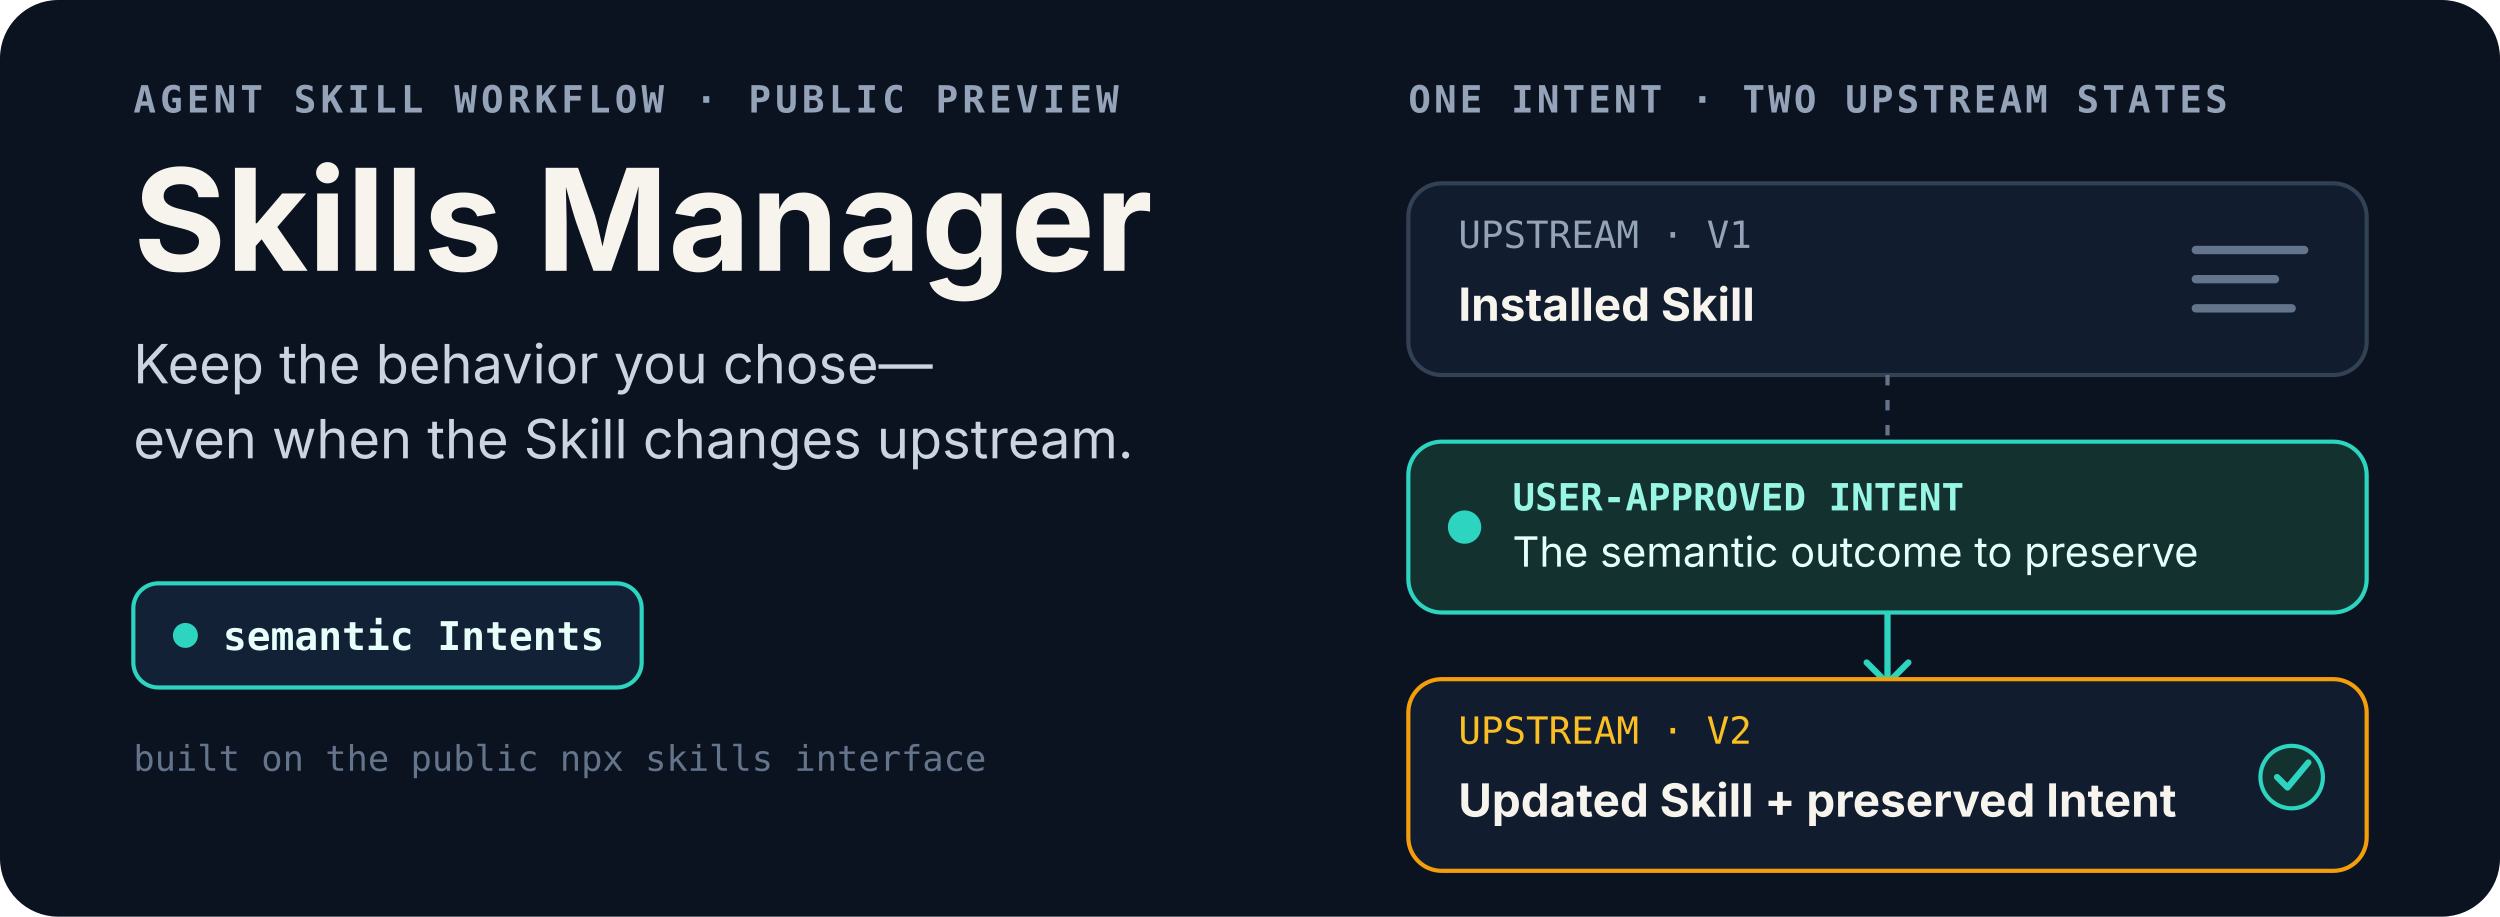
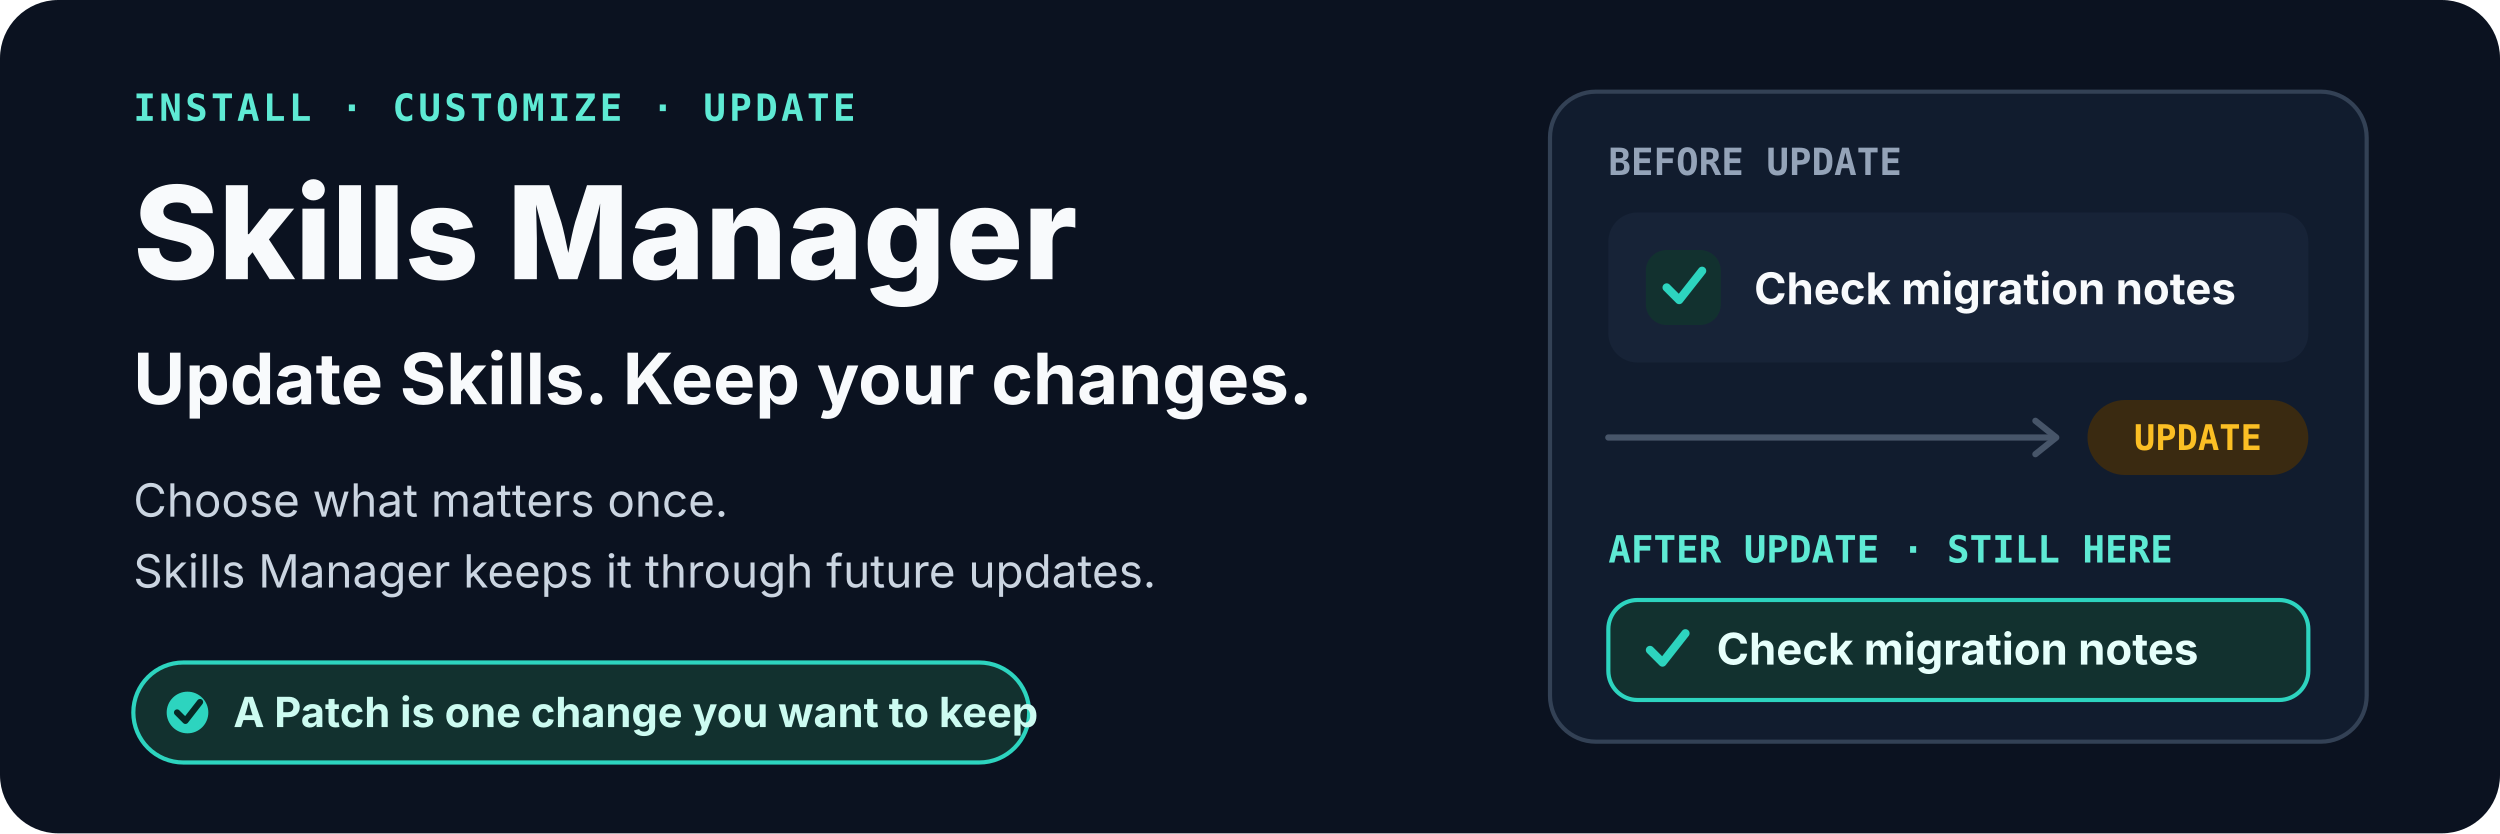
- <svg xmlns="http://www.w3.org/2000/svg" width="1200" height="440" viewBox="0 0 1200 440" role="img" aria-labelledby="title desc">
-   <rect width="1200" height="440" rx="28" fill="#0B1220" />
-   <g transform="translate(64 54)">
-     <text x="0" y="0" fill="#94A3B8" font-family="ui-monospace, SFMono-Regular, Menlo, monospace" font-size="18" font-weight="600" letter-spacing="2">AGENT SKILL WORKFLOW · PUBLIC PREVIEW</text>
-     <text x="0" y="76" fill="#F7F4ED" font-family="-apple-system, BlinkMacSystemFont, Segoe UI, sans-serif" font-size="68" font-weight="750">Skills Manager</text>
-     <text x="0" y="130" fill="#CBD5E1" font-family="-apple-system, BlinkMacSystemFont, Segoe UI, sans-serif" font-size="26">Keep the behavior you chose—</text>
-     <text x="0" y="166" fill="#CBD5E1" font-family="-apple-system, BlinkMacSystemFont, Segoe UI, sans-serif" font-size="26">even when the Skill changes upstream.</text>
-     <g transform="translate(0 226)">
-       <rect width="244" height="50" rx="12" fill="#132136" stroke="#2DD4BF" stroke-width="2" />
-       <circle cx="25" cy="25" r="6" fill="#2DD4BF" />
-       <text x="43" y="32" fill="#E6FFFB" font-family="ui-monospace, SFMono-Regular, Menlo, monospace" font-size="19" font-weight="650">semantic Intents</text>
+ <svg xmlns="http://www.w3.org/2000/svg" width="1200" height="400" viewBox="0 0 1200 400" role="img" aria-labelledby="title desc">
+   <rect width="1200" height="400" rx="28" fill="#0B1220" />
+   <g id="message" transform="translate(64 58)">
+     <text x="0" y="0" fill="#5EEAD4" font-family="ui-monospace, SFMono-Regular, Menlo, monospace" font-size="18" font-weight="700" letter-spacing="1.6">INSTALL · CUSTOMIZE · UPDATE</text>
+     <text x="0" y="76" fill="#F8FAFC" font-family="-apple-system, BlinkMacSystemFont, Segoe UI, sans-serif" font-size="62" font-weight="760">Skills Manager</text>
+     <text x="0" y="136" fill="#F8FAFC" font-family="-apple-system, BlinkMacSystemFont, Segoe UI, sans-serif" font-size="34" font-weight="700">Update Skills. Keep your changes.</text>
+     <text x="0" y="190" fill="#CBD5E1" font-family="-apple-system, BlinkMacSystemFont, Segoe UI, sans-serif" font-size="22">Choose what matters once.</text>
+     <text x="0" y="224" fill="#CBD5E1" font-family="-apple-system, BlinkMacSystemFont, Segoe UI, sans-serif" font-size="22">Skills Manager keeps it through future updates.</text>
+     <g transform="translate(0 260)">
+       <rect width="430" height="48" rx="24" fill="#12312F" stroke="#2DD4BF" stroke-width="2" />
+       <circle cx="26" cy="24" r="10" fill="#2DD4BF" />
+       <path d="M21 24l4 4 7-9" fill="none" stroke="#062925" stroke-width="3" stroke-linecap="round" stroke-linejoin="round" />
+       <text x="48" y="31" fill="#CCFBF1" font-family="-apple-system, BlinkMacSystemFont, Segoe UI, sans-serif" font-size="20" font-weight="650">A Patch is one change you want to keep</text>
    </g>
-     <text x="0" y="316" fill="#64748B" font-family="ui-monospace, SFMono-Regular, Menlo, monospace" font-size="17">built on the public npx skills interface</text>
  </g>
-   <g transform="translate(676 54)">
-     <text x="0" y="0" fill="#94A3B8" font-family="ui-monospace, SFMono-Regular, Menlo, monospace" font-size="18" font-weight="600" letter-spacing="1.5">ONE INTENT · TWO UPSTREAM STATES</text>
-     <g transform="translate(0 34)">
-       <rect width="460" height="92" rx="16" fill="#111C2E" stroke="#334155" stroke-width="2" />
-       <text x="24" y="31" fill="#94A3B8" font-family="ui-monospace, SFMono-Regular, Menlo, monospace" font-size="18">UPSTREAM · V1</text>
-       <text x="24" y="66" fill="#F7F4ED" font-family="-apple-system, BlinkMacSystemFont, Segoe UI, sans-serif" font-size="22" font-weight="650">Installed Skill</text>
-       <path d="M378 32h52M378 46h38M378 60h46" stroke="#64748B" stroke-width="4" stroke-linecap="round" />
+   <g id="before-after" transform="translate(744 44)">
+     <rect width="392" height="312" rx="22" fill="#111C2E" stroke="#334155" stroke-width="2" />
+     <text x="28" y="40" fill="#94A3B8" font-family="ui-monospace, SFMono-Regular, Menlo, monospace" font-size="18" font-weight="700">BEFORE UPDATE</text>
+     <g transform="translate(28 58)">
+       <rect width="336" height="72" rx="14" fill="#172337" />
+       <rect x="18" y="18" width="36" height="36" rx="10" fill="#12312F" />
+       <path d="M28 36l6 6 11-14" fill="none" stroke="#2DD4BF" stroke-width="4" stroke-linecap="round" stroke-linejoin="round" />
+       <text x="70" y="44" fill="#F8FAFC" font-family="-apple-system, BlinkMacSystemFont, Segoe UI, sans-serif" font-size="21" font-weight="650">Check migration notes</text>
    </g>
-     <path d="M230 126V158" stroke="#64748B" stroke-width="2" stroke-dasharray="5 7" />
-     <g transform="translate(0 158)">
-       <rect width="460" height="82" rx="16" fill="#12312F" stroke="#2DD4BF" stroke-width="2" />
-       <circle cx="27" cy="41" r="8" fill="#2DD4BF" />
-       <text x="50" y="33" fill="#99F6E4" font-family="ui-monospace, SFMono-Regular, Menlo, monospace" font-size="18" font-weight="700">USER-APPROVED INTENT</text>
-       <text x="50" y="60" fill="#E6FFFB" font-family="-apple-system, BlinkMacSystemFont, Segoe UI, sans-serif" font-size="20">The semantic outcome to preserve</text>
+     <g transform="translate(28 148)">
+       <path d="M0 18h214" stroke="#475569" stroke-width="3" stroke-linecap="round" />
+       <path d="M205 10l10 8-10 8" fill="none" stroke="#475569" stroke-width="3" stroke-linecap="round" stroke-linejoin="round" />
+       <rect x="230" width="106" height="36" rx="18" fill="#3A2A11" />
+       <text x="283" y="24" text-anchor="middle" fill="#FBBF24" font-family="ui-monospace, SFMono-Regular, Menlo, monospace" font-size="17" font-weight="700">UPDATE</text>
    </g>
-     <path d="M230 240V272" stroke="#2DD4BF" stroke-width="3" />
-     <path d="M220 264l10 10 10-10" fill="none" stroke="#2DD4BF" stroke-width="3" stroke-linecap="round" stroke-linejoin="round" />
-     <g transform="translate(0 272)">
-       <rect width="460" height="92" rx="16" fill="#111C2E" stroke="#F59E0B" stroke-width="2" />
-       <text x="24" y="31" fill="#FBBF24" font-family="ui-monospace, SFMono-Regular, Menlo, monospace" font-size="18">UPSTREAM · V2</text>
-       <text x="24" y="66" fill="#F7F4ED" font-family="-apple-system, BlinkMacSystemFont, Segoe UI, sans-serif" font-size="22" font-weight="650">Updated Skill + preserved Intent</text>
-       <circle cx="424" cy="47" r="15" fill="#12312F" stroke="#2DD4BF" stroke-width="2" />
-       <path d="M417 47l5 5 10-12" fill="none" stroke="#2DD4BF" stroke-width="3" stroke-linecap="round" stroke-linejoin="round" />
+     <text x="28" y="226" fill="#5EEAD4" font-family="ui-monospace, SFMono-Regular, Menlo, monospace" font-size="18" font-weight="700">AFTER UPDATE · STILL HERE</text>
+     <g transform="translate(28 244)">
+       <rect width="336" height="48" rx="14" fill="#12312F" stroke="#2DD4BF" stroke-width="2" />
+       <path d="M20 24l6 6 11-14" fill="none" stroke="#2DD4BF" stroke-width="4" stroke-linecap="round" stroke-linejoin="round" />
+       <text x="52" y="31" fill="#E6FFFB" font-family="-apple-system, BlinkMacSystemFont, Segoe UI, sans-serif" font-size="21" font-weight="700">Check migration notes</text>
    </g>
  </g>
</svg>
